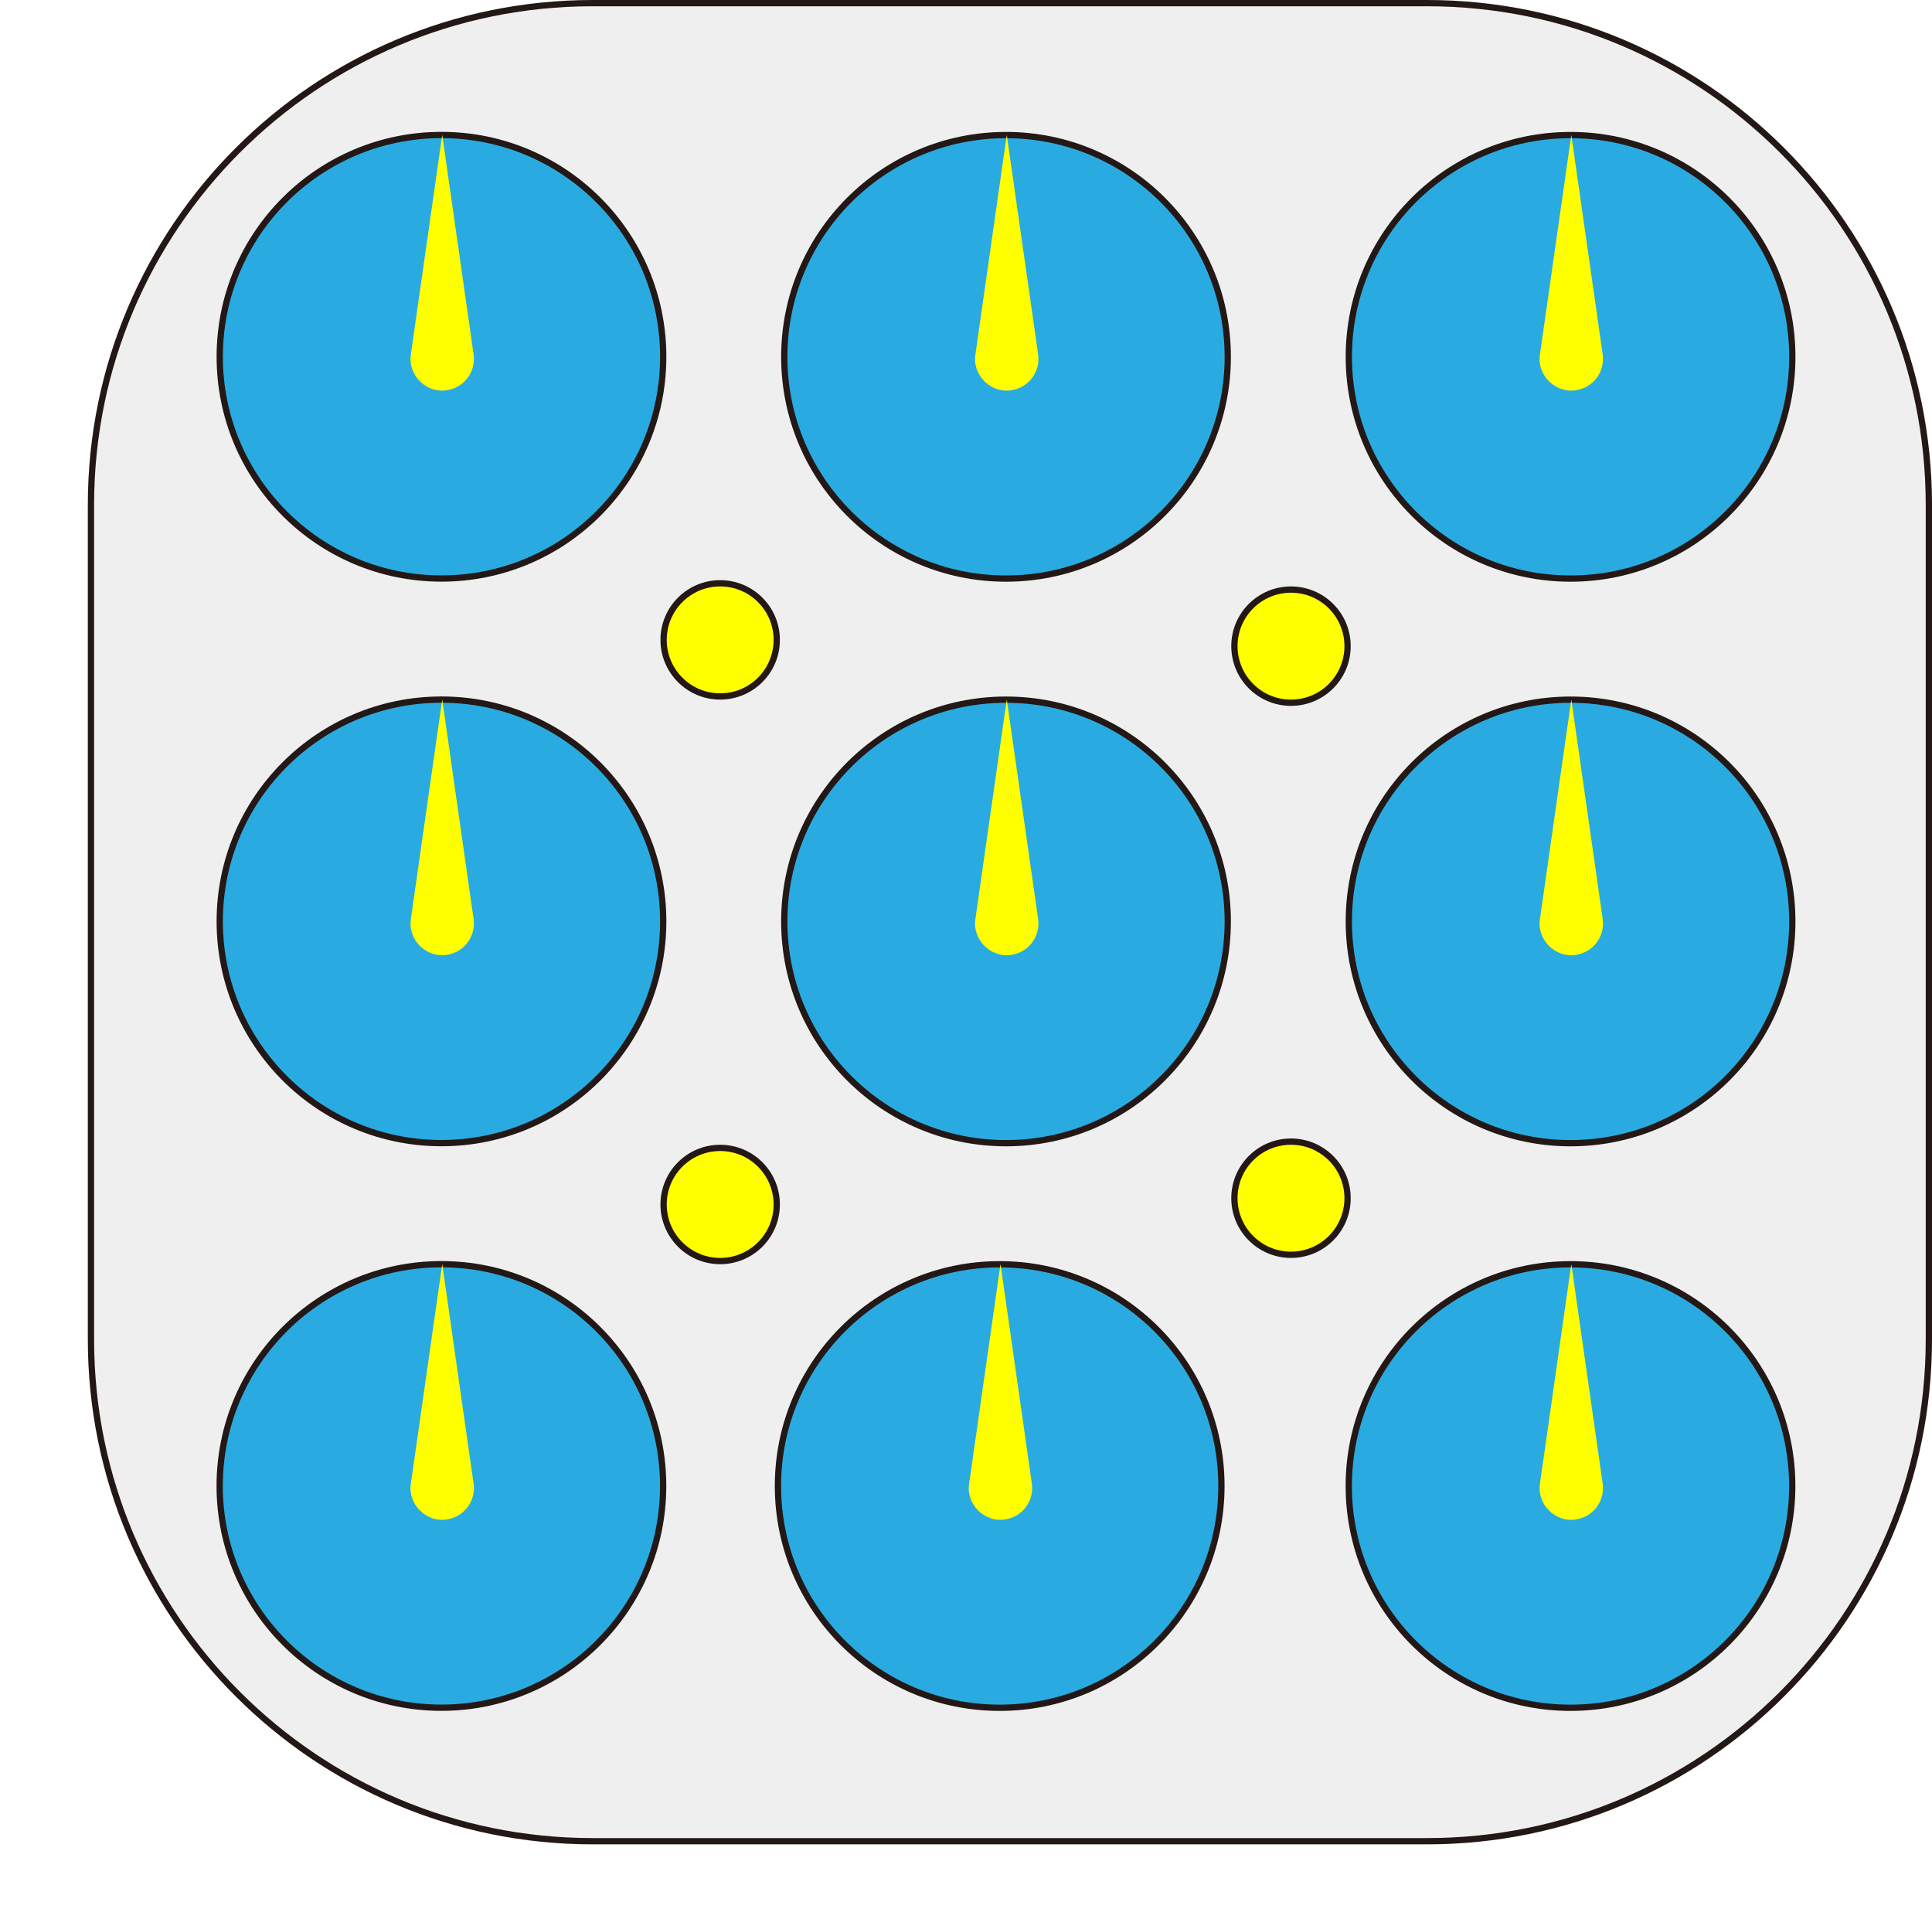
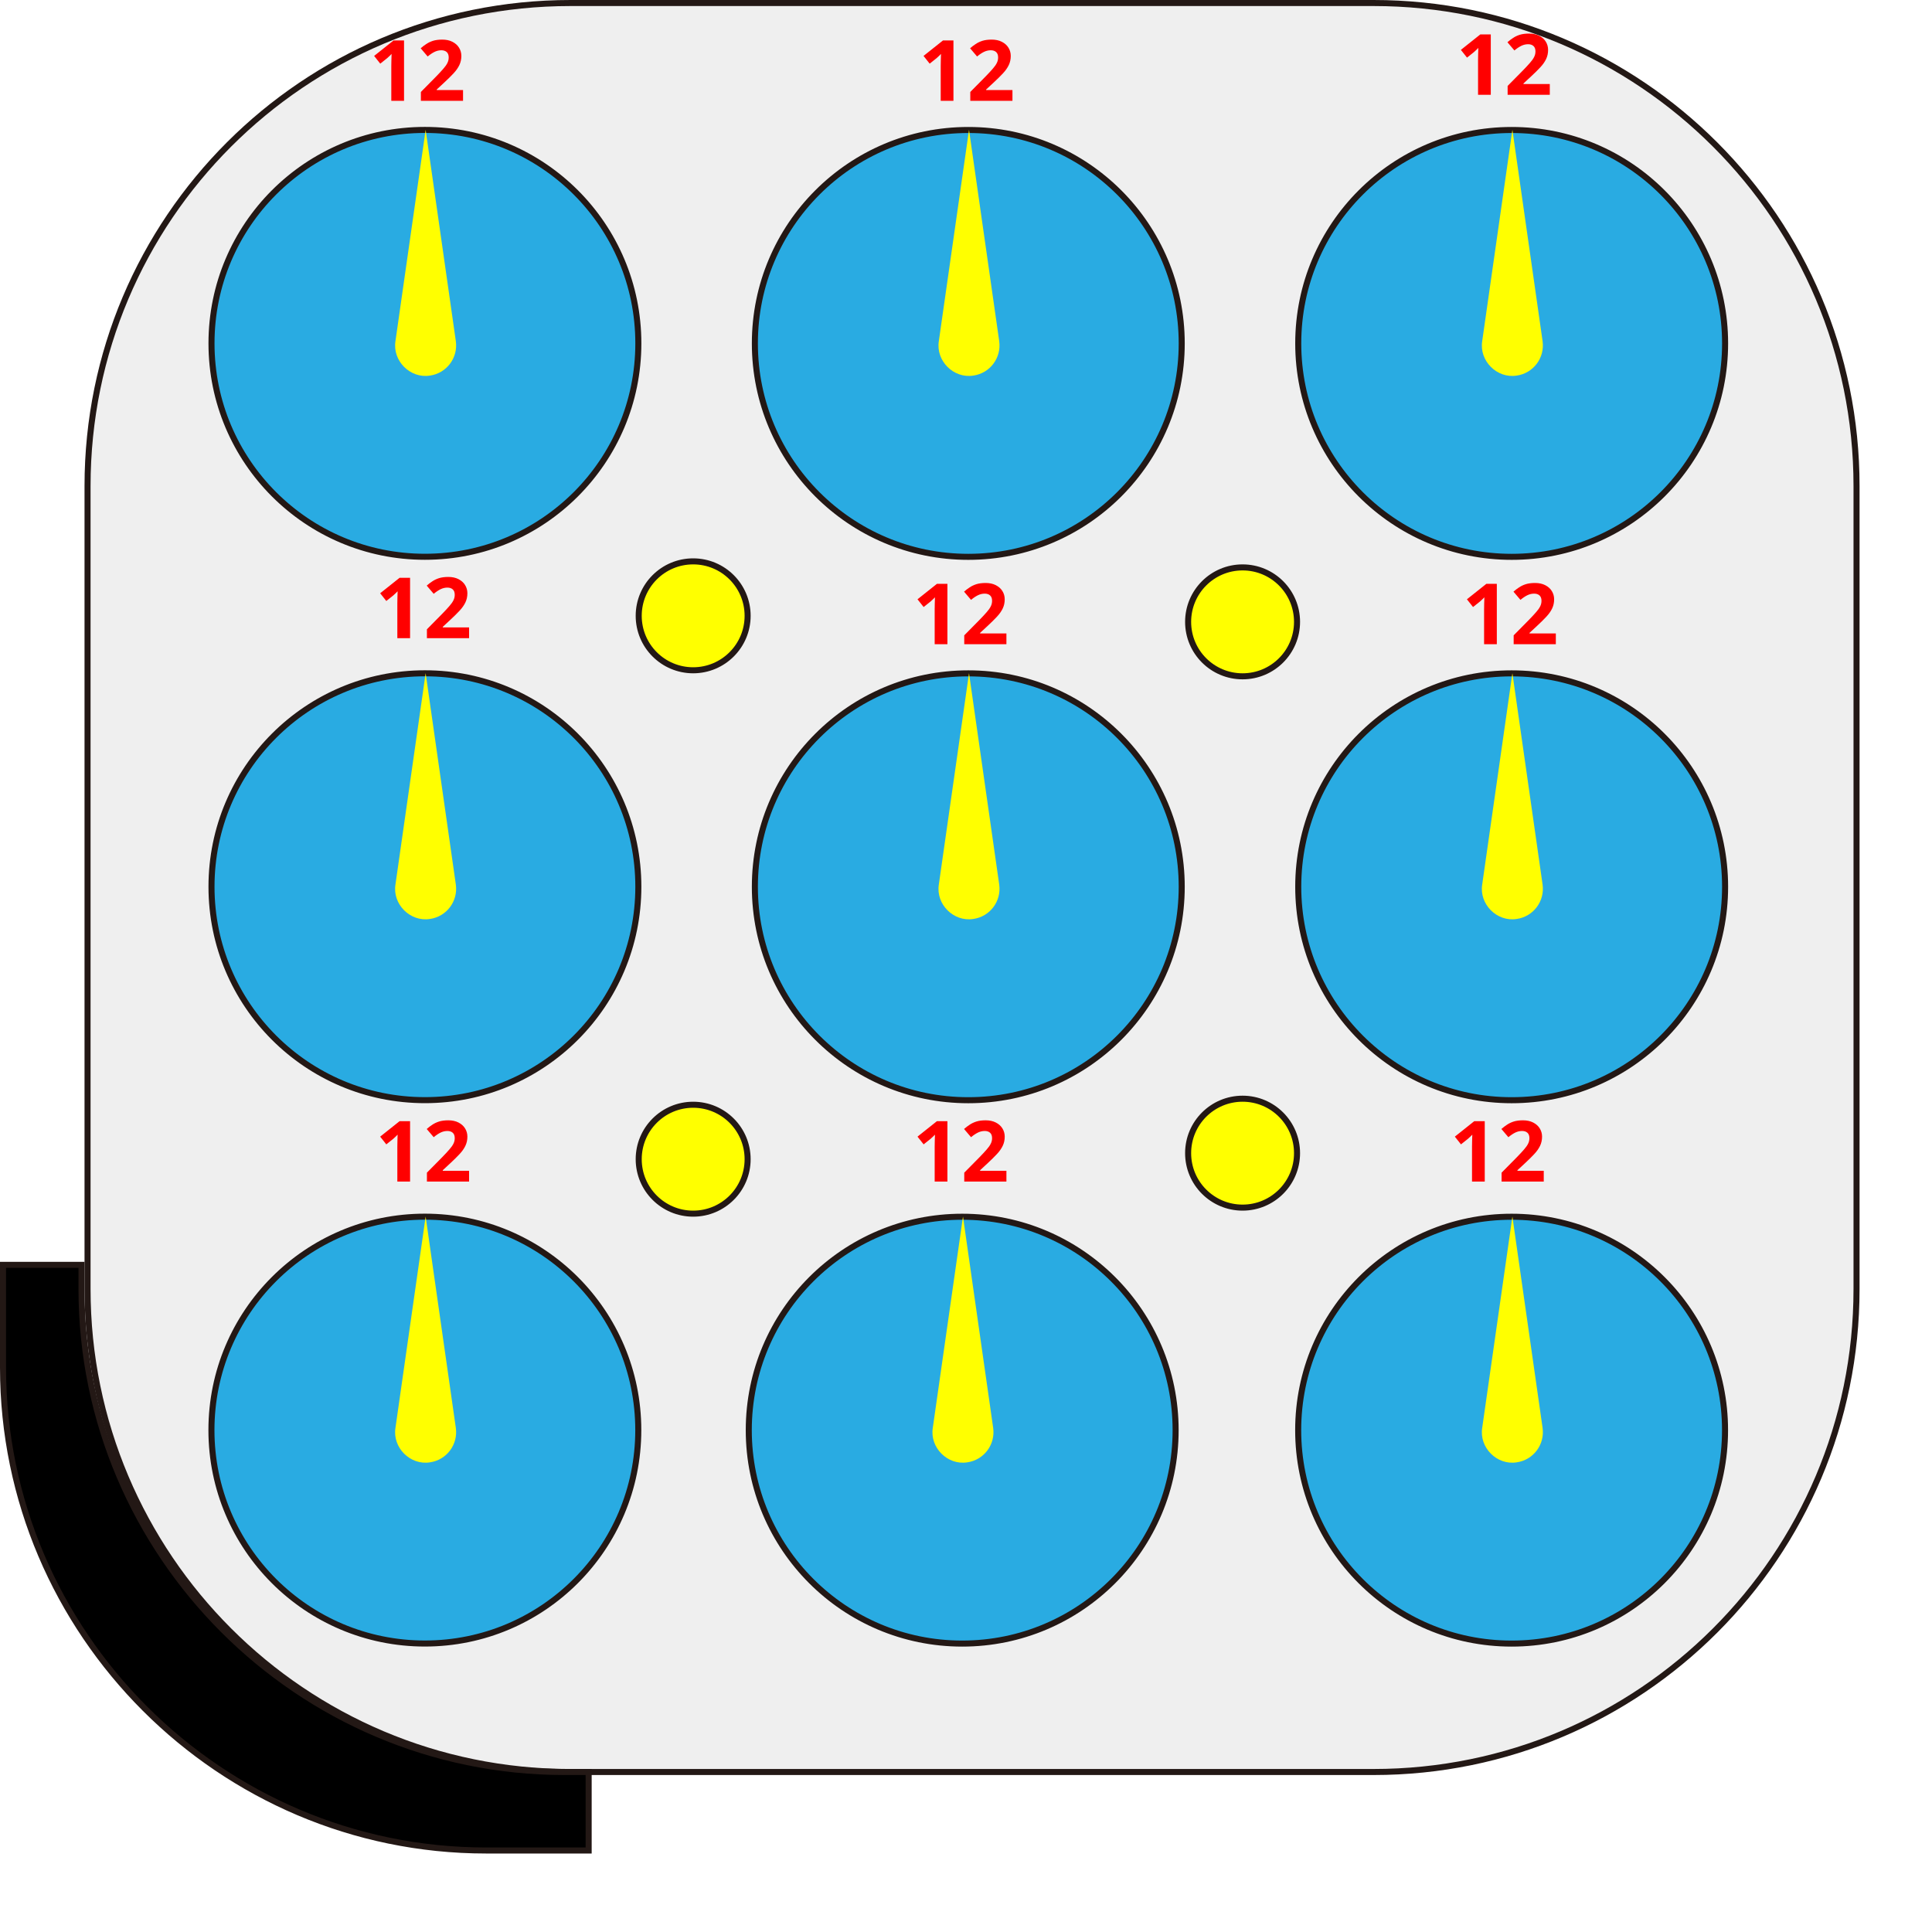
- <svg xmlns="http://www.w3.org/2000/svg" id="_图层_2" data-name="图层 2" viewBox="0 0 308 307">
+ <svg xmlns="http://www.w3.org/2000/svg" id="_图层_2" data-name="图层 2" viewBox="0 0 320 320">
  <defs>
    <style>
      .cls-1, .cls-2 {
        fill: #ff0;
      }

      .cls-1, .cls-3, .cls-4, .cls-5 {
        stroke: #231815;
        stroke-linecap: round;
        stroke-miterlimit: 10;
      }

      .cls-6 {
        fill: red;
        font-family: Verdana-Bold, Verdana;
-         font-size: 12px;
+         font-size: 14px;
        font-weight: 700;
      }

      .cls-7, .cls-8, .cls-2 {
        stroke-width: 0px;
      }

      .cls-8, .cls-4 {
        fill: #29abe2;
      }

      .cls-3 {
        fill: #efefef;
      }
    </style>
  </defs>
  <g id="_图层_1-2" data-name="图层 1">
    <rect class="cls-3" x="14.5" y=".5" width="293" height="293" rx="80" ry="80" transform="translate(322 294) rotate(-180)" />
    <circle class="cls-4" cx="250.37" cy="236.88" r="35.35" />
    <circle class="cls-4" cx="159.37" cy="236.88" r="35.35" />
    <circle class="cls-4" cx="70.37" cy="236.87" r="35.35" />
    <circle class="cls-4" cx="250.38" cy="146.88" r="35.35" />
    <circle class="cls-4" cx="160.38" cy="146.88" r="35.35" />
    <circle class="cls-4" cx="70.38" cy="146.87" r="35.35" />
    <circle class="cls-4" cx="250.38" cy="56.88" r="35.35" />
    <circle class="cls-4" cx="160.38" cy="56.88" r="35.35" />
    <circle class="cls-4" cx="70.38" cy="56.87" r="35.35" />
    <circle class="cls-1" cx="114.81" cy="192" r="9.02" />
    <circle class="cls-1" cx="205.81" cy="191" r="9.02" />
    <circle class="cls-1" cx="205.81" cy="103" r="9.02" />
    <circle class="cls-1" cx="114.81" cy="102" r="9.02" />
    <g>
      <line class="cls-8" x1="250.5" y1="236.5" x2="250.5" y2="201.5" />
      <path class="cls-2" d="m245.5,236.5l5-35,5,35c.39,2.76-1.52,5.32-4.29,5.71-3.27.52-6.23-2.45-5.71-5.71h0Z" />
    </g>
    <g>
      <line class="cls-8" x1="250.5" y1="146.5" x2="250.5" y2="111.5" />
      <path class="cls-2" d="m245.5,146.5l5-35,5,35c.39,2.76-1.52,5.32-4.29,5.71-3.27.52-6.23-2.45-5.71-5.71h0Z" />
    </g>
    <g>
      <line class="cls-8" x1="250.5" y1="56.5" x2="250.5" y2="21.5" />
      <path class="cls-2" d="m245.5,56.5l5-35,5,35c.39,2.76-1.52,5.32-4.29,5.71-3.27.52-6.23-2.45-5.71-5.71h0Z" />
    </g>
    <g>
      <line class="cls-7" x1="160.5" y1="146.5" x2="160.5" y2="111.5" />
      <path class="cls-2" d="m155.5,146.5l5-35,5,35c.39,2.76-1.52,5.32-4.29,5.71-3.27.52-6.23-2.45-5.71-5.71h0Z" />
    </g>
    <g>
      <line class="cls-7" x1="160.5" y1="56.5" x2="160.5" y2="21.5" />
      <path class="cls-2" d="m155.5,56.5l5-35,5,35c.39,2.76-1.52,5.32-4.29,5.71-3.27.52-6.23-2.45-5.71-5.71h0Z" />
    </g>
    <g>
      <line class="cls-7" x1="70.5" y1="236.5" x2="70.5" y2="201.5" />
      <path class="cls-2" d="m65.5,236.5l5-35,5,35c.39,2.76-1.52,5.32-4.29,5.71-3.27.52-6.23-2.45-5.71-5.71h0Z" />
    </g>
    <g>
      <line class="cls-7" x1="70.5" y1="146.5" x2="70.5" y2="111.5" />
      <path class="cls-2" d="m65.5,146.5l5-35,5,35c.39,2.76-1.52,5.32-4.29,5.71-3.27.52-6.23-2.45-5.71-5.71h0Z" />
    </g>
    <g>
      <line class="cls-7" x1="70.5" y1="56.5" x2="70.5" y2="21.5" />
      <path class="cls-2" d="m65.5,56.5l5-35,5,35c.39,2.76-1.52,5.32-4.29,5.71-3.27.52-6.23-2.45-5.71-5.71h0Z" />
    </g>
    <g>
      <line class="cls-8" x1="159.5" y1="236.5" x2="159.5" y2="201.5" />
      <path class="cls-2" d="m154.5,236.5l5-35,5,35c.39,2.76-1.52,5.32-4.29,5.71-3.27.52-6.23-2.45-5.71-5.71h0Z" />
    </g>
+     <text class="cls-6" transform="translate(242.14 106.7)">
+       <tspan x="0" y="0">12</tspan>
+     </text>
+     <text class="cls-6" transform="translate(240.14 195.7)">
+       <tspan x="0" y="0">12</tspan>
+     </text>
+     <text class="cls-6" transform="translate(151.14 195.7)">
+       <tspan x="0" y="0">12</tspan>
+     </text>
+     <text class="cls-6" transform="translate(151.14 106.7)">
+       <tspan x="0" y="0">12</tspan>
+     </text>
+     <text class="cls-6" transform="translate(241.14 15.7)">
+       <tspan x="0" y="0">12</tspan>
+     </text>
+     <text class="cls-6" transform="translate(152.14 16.7)">
+       <tspan x="0" y="0">12</tspan>
+     </text>
+     <text class="cls-6" transform="translate(62.14 195.7)">
+       <tspan x="0" y="0">12</tspan>
+     </text>
+     <text class="cls-6" transform="translate(62.14 105.7)">
+       <tspan x="0" y="0">12</tspan>
+     </text>
+     <text class="cls-6" transform="translate(61.14 16.7)">
+       <tspan x="0" y="0">12</tspan>
+     </text>
+     <path class="cls-5" d="m80.5,306.5h17s0-13,0-13h-4c-44,0-80-36-80-80v-4s-13,0-13,0v17c0,44,36,80,80,80Z" />
  </g>
</svg>
